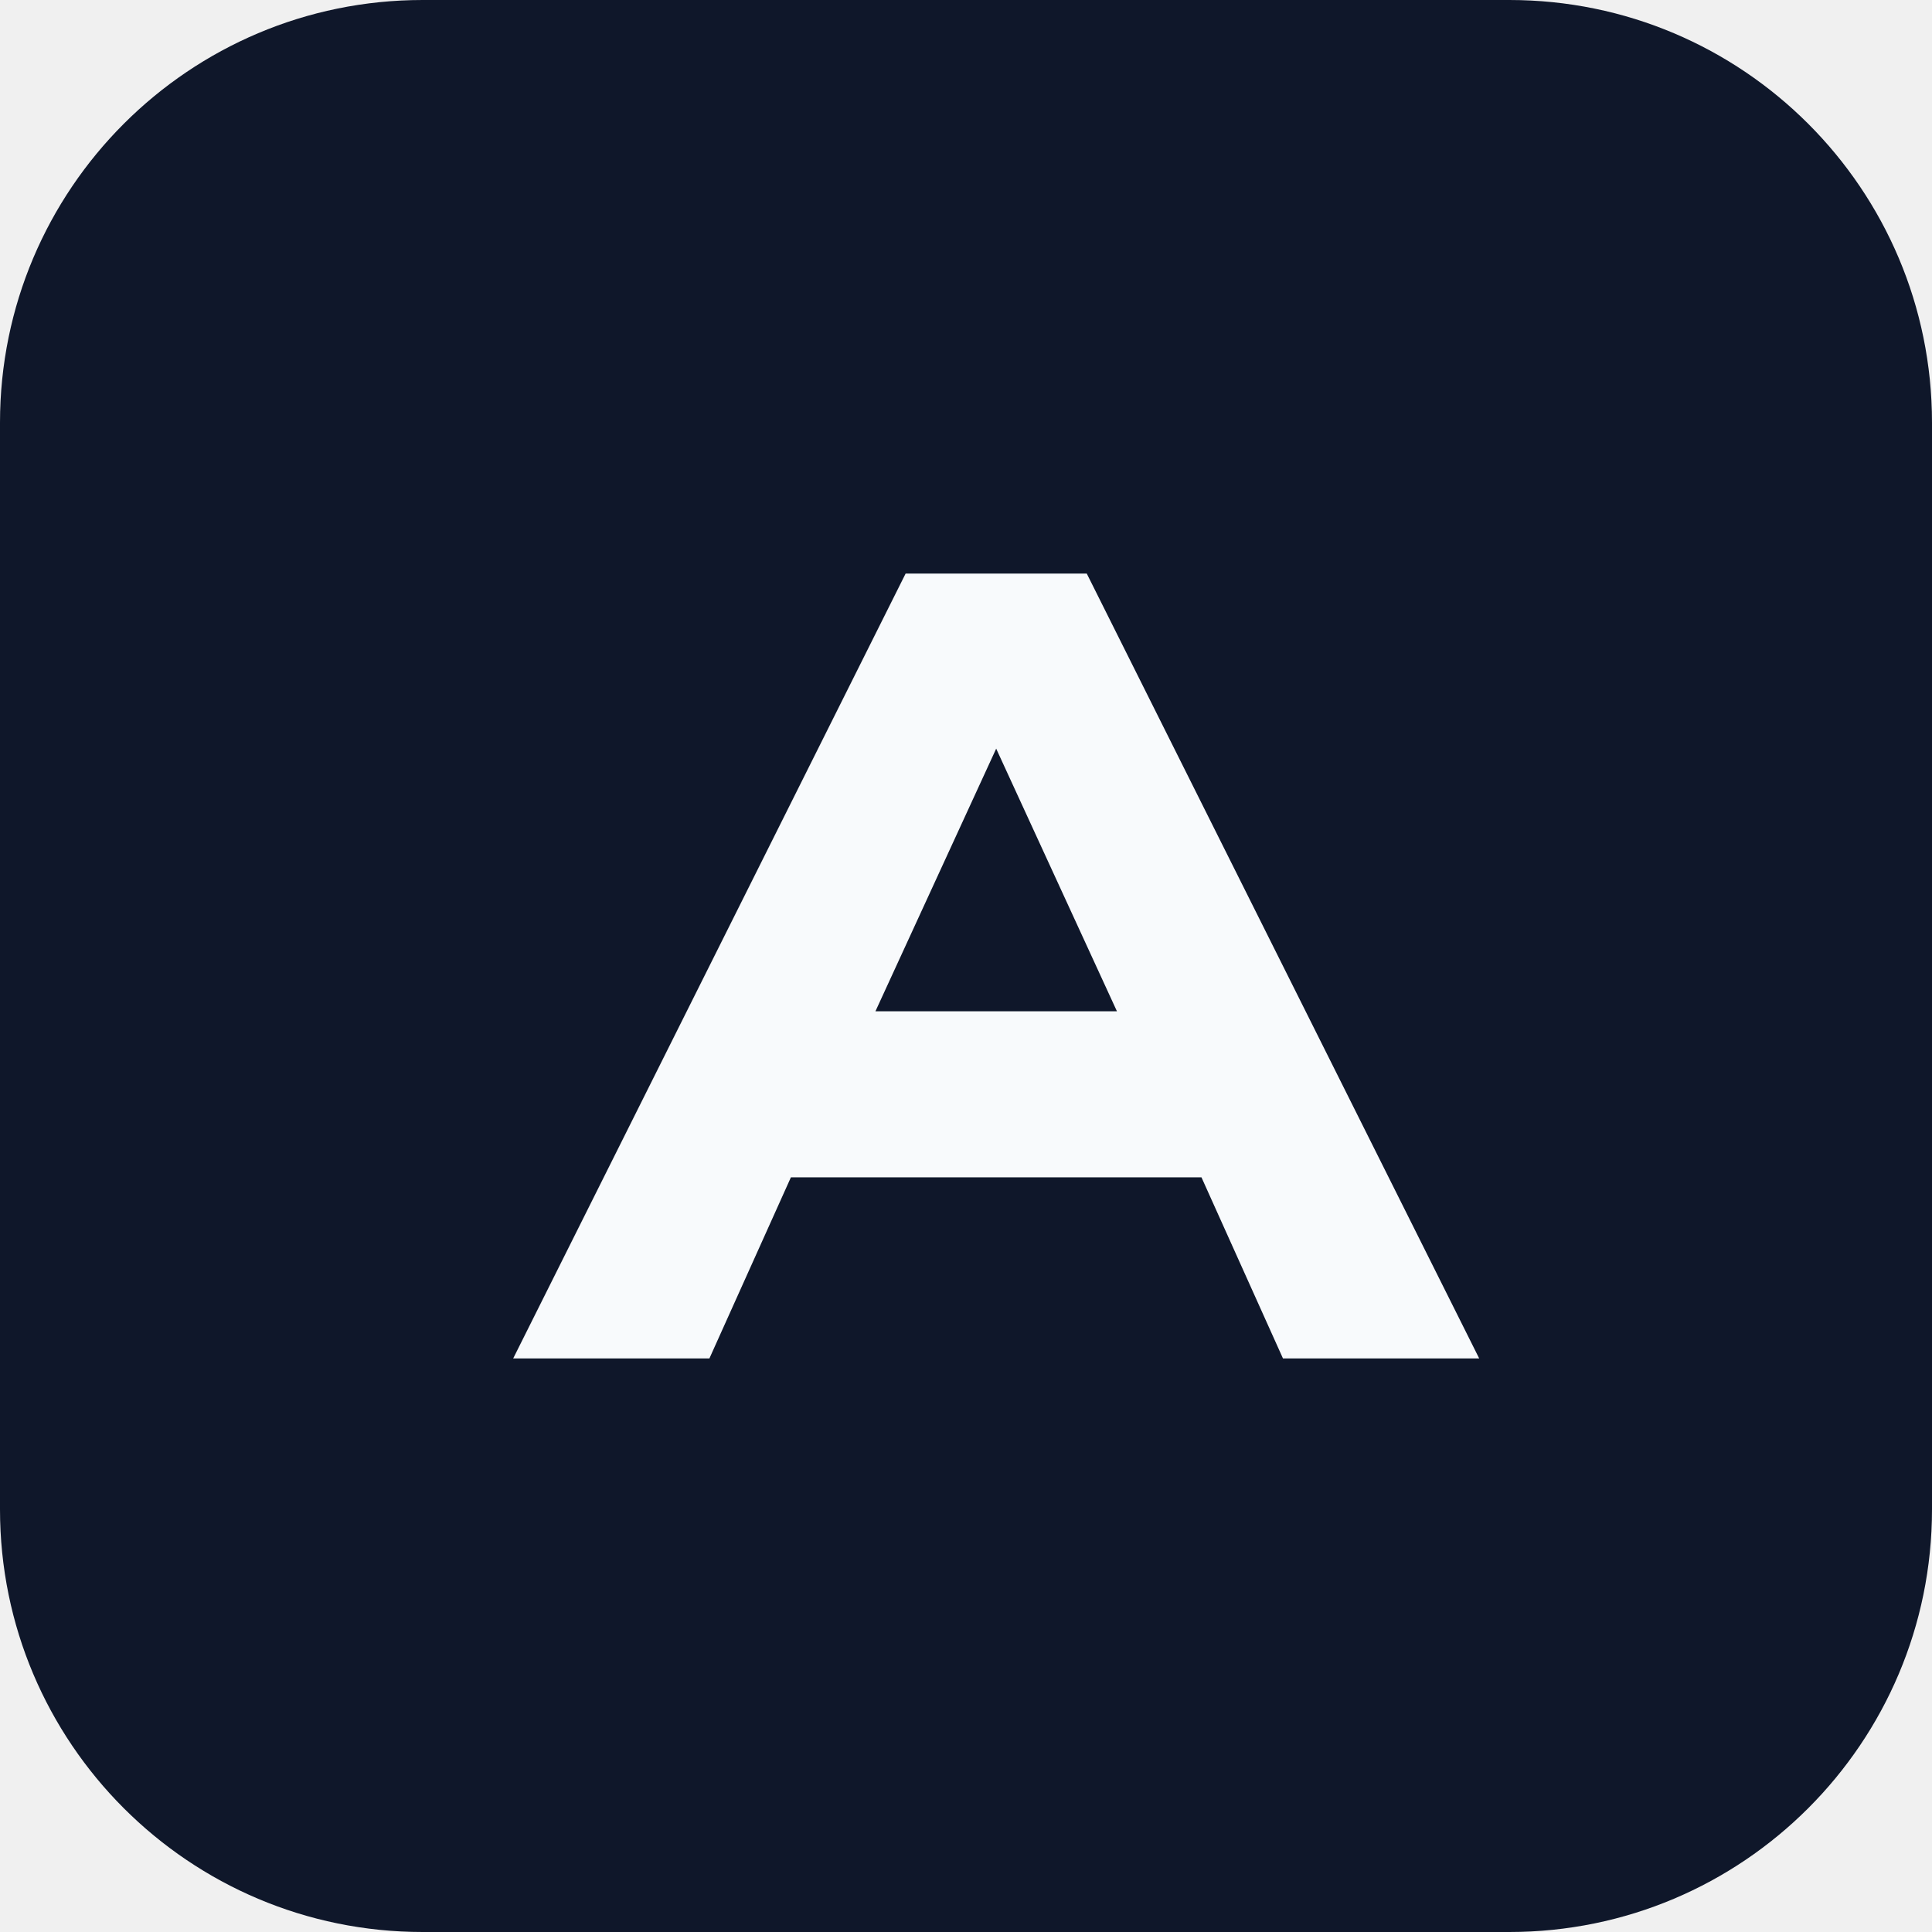
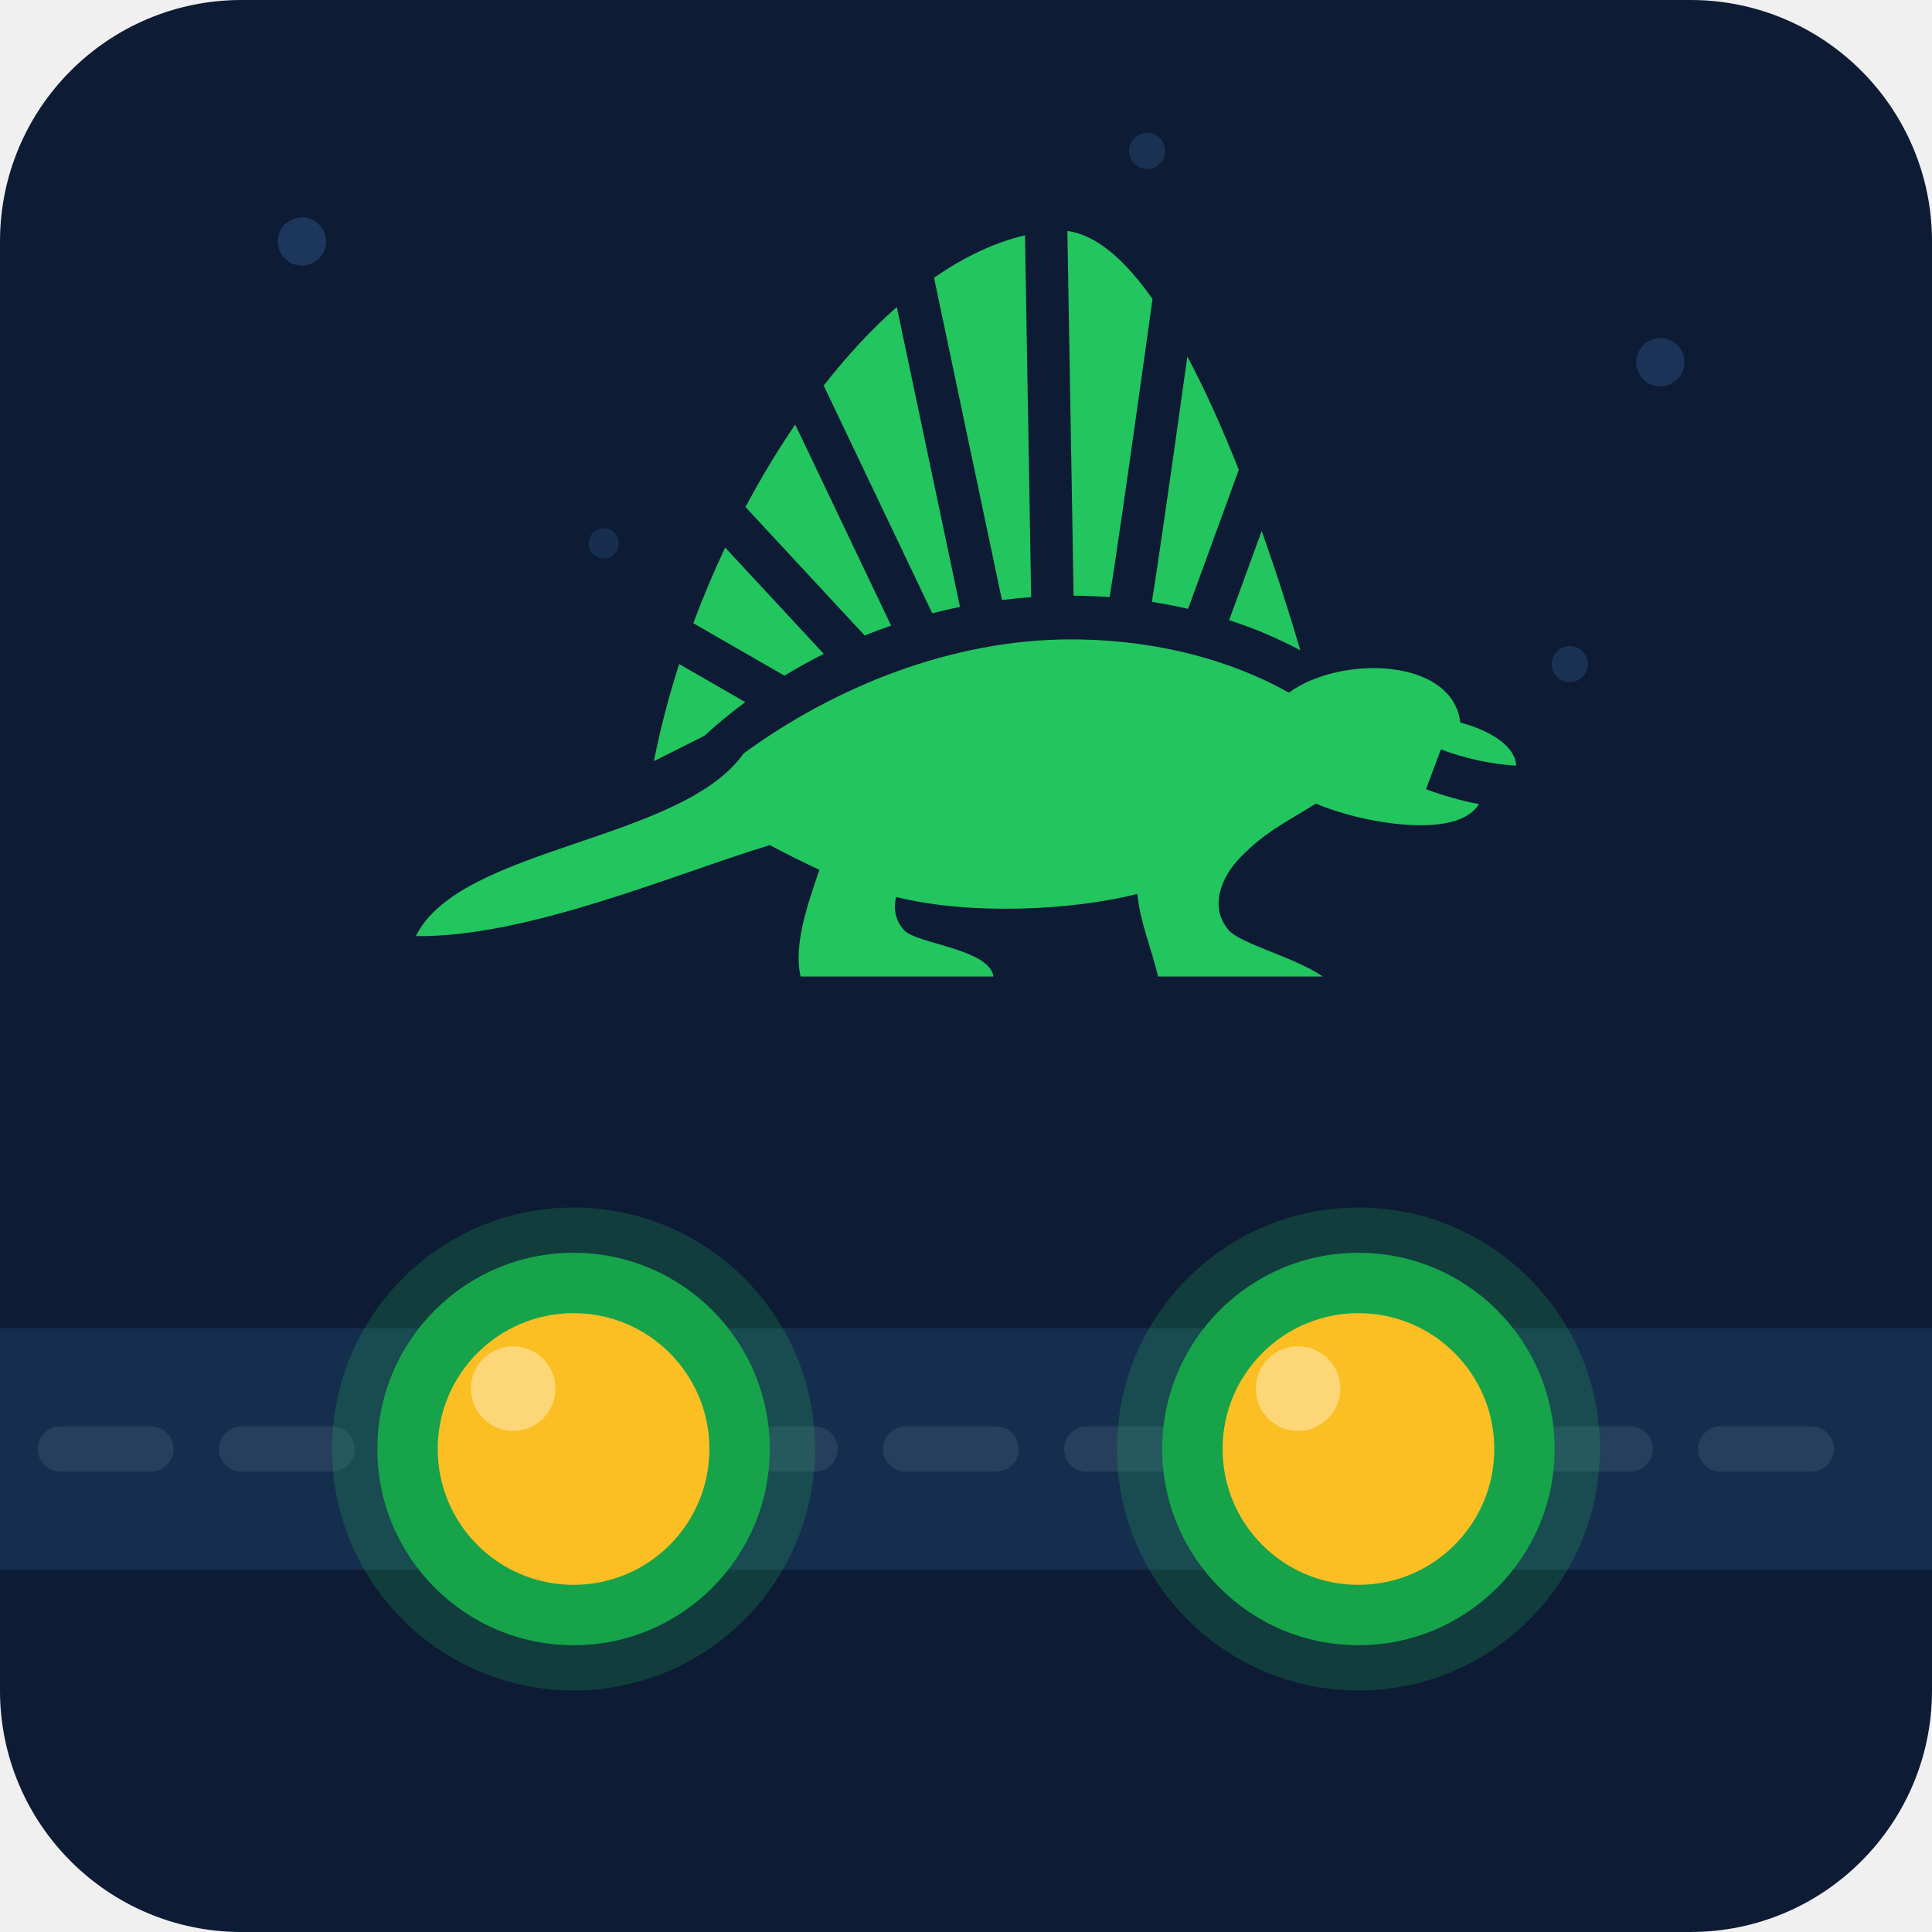
- <svg xmlns="http://www.w3.org/2000/svg" viewBox="0 0 64 64" fill="none">
-   <rect width="64" height="64" rx="14" fill="#0f172a" />
-   <path d="M17 45L30 19H36L49 45H42.5L39.8 39H26.2L23.5 45H17ZM29 33.5H37L33 24.8L29 33.5Z" fill="#f8fafc" />
+ <svg xmlns="http://www.w3.org/2000/svg" viewBox="0 0 64 64">
+   <rect width="64" height="64" rx="8" fill="#0d1b35" />
+   <circle cx="10" cy="8" r="0.8" fill="#1e3a5f" opacity="0.9" />
+   <circle cx="38" cy="5" r="0.6" fill="#1e3a5f" opacity="0.7" />
+   <circle cx="55" cy="12" r="0.8" fill="#1e3a5f" opacity="0.8" />
+   <circle cx="20" cy="18" r="0.5" fill="#1e3a5f" opacity="0.6" />
+   <circle cx="52" cy="22" r="0.6" fill="#1e3a5f" opacity="0.7" />
+   <svg x="8" y="0" width="48" height="40" viewBox="0 0 512 512" preserveAspectRatio="xMidYMid meet" overflow="hidden">
+     <path d="M298.982 97.941l2.643 154.663c1.182.007 2.364.01 3.543.035 3.934.083 7.85.268 11.742.55a1319.32 1319.32 0 0 0 2.065-13.32c1.971-13.106 4.467-30.398 6.918-47.613 4.548-31.951 8.58-61.086 9.189-65.483-11.4-16.17-23.595-27.229-36.1-28.832zm-17.97 1.829c-13 3.035-25.958 9.247-38.569 18.001l28.79 136.65a235.34 235.34 0 0 1 12.4-1.23zm-54.348 30.412c-10.78 9.487-21.187 20.728-31.01 33.297l46.041 96.562a235.422 235.422 0 0 1 11.756-2.707zm123.195 20.964c-1.74 12.454-3.88 27.722-6.146 43.647-2.454 17.239-4.954 34.555-6.94 47.754-.746 4.962-1.385 9.079-1.959 12.67 5.185.8 10.306 1.782 15.352 2.941l21.506-58.947c-6.572-16.604-13.908-33.22-21.813-48.065zM183.588 180c-7.51 10.993-14.573 22.735-21.09 34.992l50.52 54.461a231.898 231.898 0 0 1 11.232-4.174zm197.787 45.133l-13.803 37.828c10.575 3.434 20.693 7.707 30.207 12.78-3.986-13.445-9.533-31.244-16.404-50.608zm-227.492 7.039a411.753 411.753 0 0 0-13.508 32.072l38.656 22.258a226.545 226.545 0 0 1 16.66-9.258zm146.219 38.94c-50.046.083-99.53 19.975-138.327 48.306-26.682 37.672-120.21 39.383-139.056 77.502 47.173.69 109.846-26.377 150.062-38.574 7.15 3.76 14.778 7.626 21.053 10.459-4.837 14.275-11.095 31.767-7.965 45.254h81.8c-1.925-11.9-33.018-13.838-38.062-19.784-3.905-4.603-4.286-9.148-3.253-13.949 31.11 7.79 74.47 5.796 102.304-1.285 1.08 11.712 6.056 23.306 8.774 35.018h69.882c-12.354-8.423-35.004-13.834-40.048-19.78-7.943-9.361-3.555-22.048 5.386-31.074 10.2-10.296 17.087-13.427 31.737-22.469 17.765 7.829 59.647 15.906 69.1.215-7.47-1.42-15.012-3.545-22.428-6.308l6.285-16.868c10.747 4.005 21.83 6.277 31.935 6.881-.27-7.465-9.186-14.357-23.668-18.297-3.352-27.585-50.887-28.619-72.709-12.677-25.018-14.046-55.73-21.865-87.97-22.526a218.254 218.254 0 0 0-4.832-.045zm-165.735 10.443c-4.395 13.681-7.997 27.493-10.713 41.193 6.995-3.509 14.07-7.05 21.315-10.693a222.72 222.72 0 0 1 17.44-14.356z" fill="#22c55e" />
+   </svg>
+   <rect x="0" y="44" width="15" height="8" fill="#152e4d" />
+   <rect x="23" y="44" width="18" height="8" fill="#152e4d" />
+   <rect x="49" y="44" width="15" height="8" fill="#152e4d" />
+   <line x1="2" y1="48" x2="13" y2="48" stroke="#263f5c" stroke-width="1.5" stroke-dasharray="3 3" stroke-linecap="round" />
+   <line x1="24" y1="48" x2="39" y2="48" stroke="#263f5c" stroke-width="1.5" stroke-dasharray="3 3" stroke-linecap="round" />
+   <line x1="51" y1="48" x2="62" y2="48" stroke="#263f5c" stroke-width="1.5" stroke-dasharray="3 3" stroke-linecap="round" />
+   <circle cx="19" cy="48" r="8" fill="#22c55e" opacity="0.2" />
+   <circle cx="19" cy="48" r="6.5" fill="#16a34a" />
+   <circle cx="19" cy="48" r="4.5" fill="#fbbf24" />
+   <circle cx="17" cy="46" r="1.4" fill="white" opacity="0.38" />
+   <circle cx="45" cy="48" r="8" fill="#22c55e" opacity="0.2" />
+   <circle cx="45" cy="48" r="6.5" fill="#16a34a" />
+   <circle cx="45" cy="48" r="4.5" fill="#fbbf24" />
+   <circle cx="43" cy="46" r="1.4" fill="white" opacity="0.38" />
</svg>
